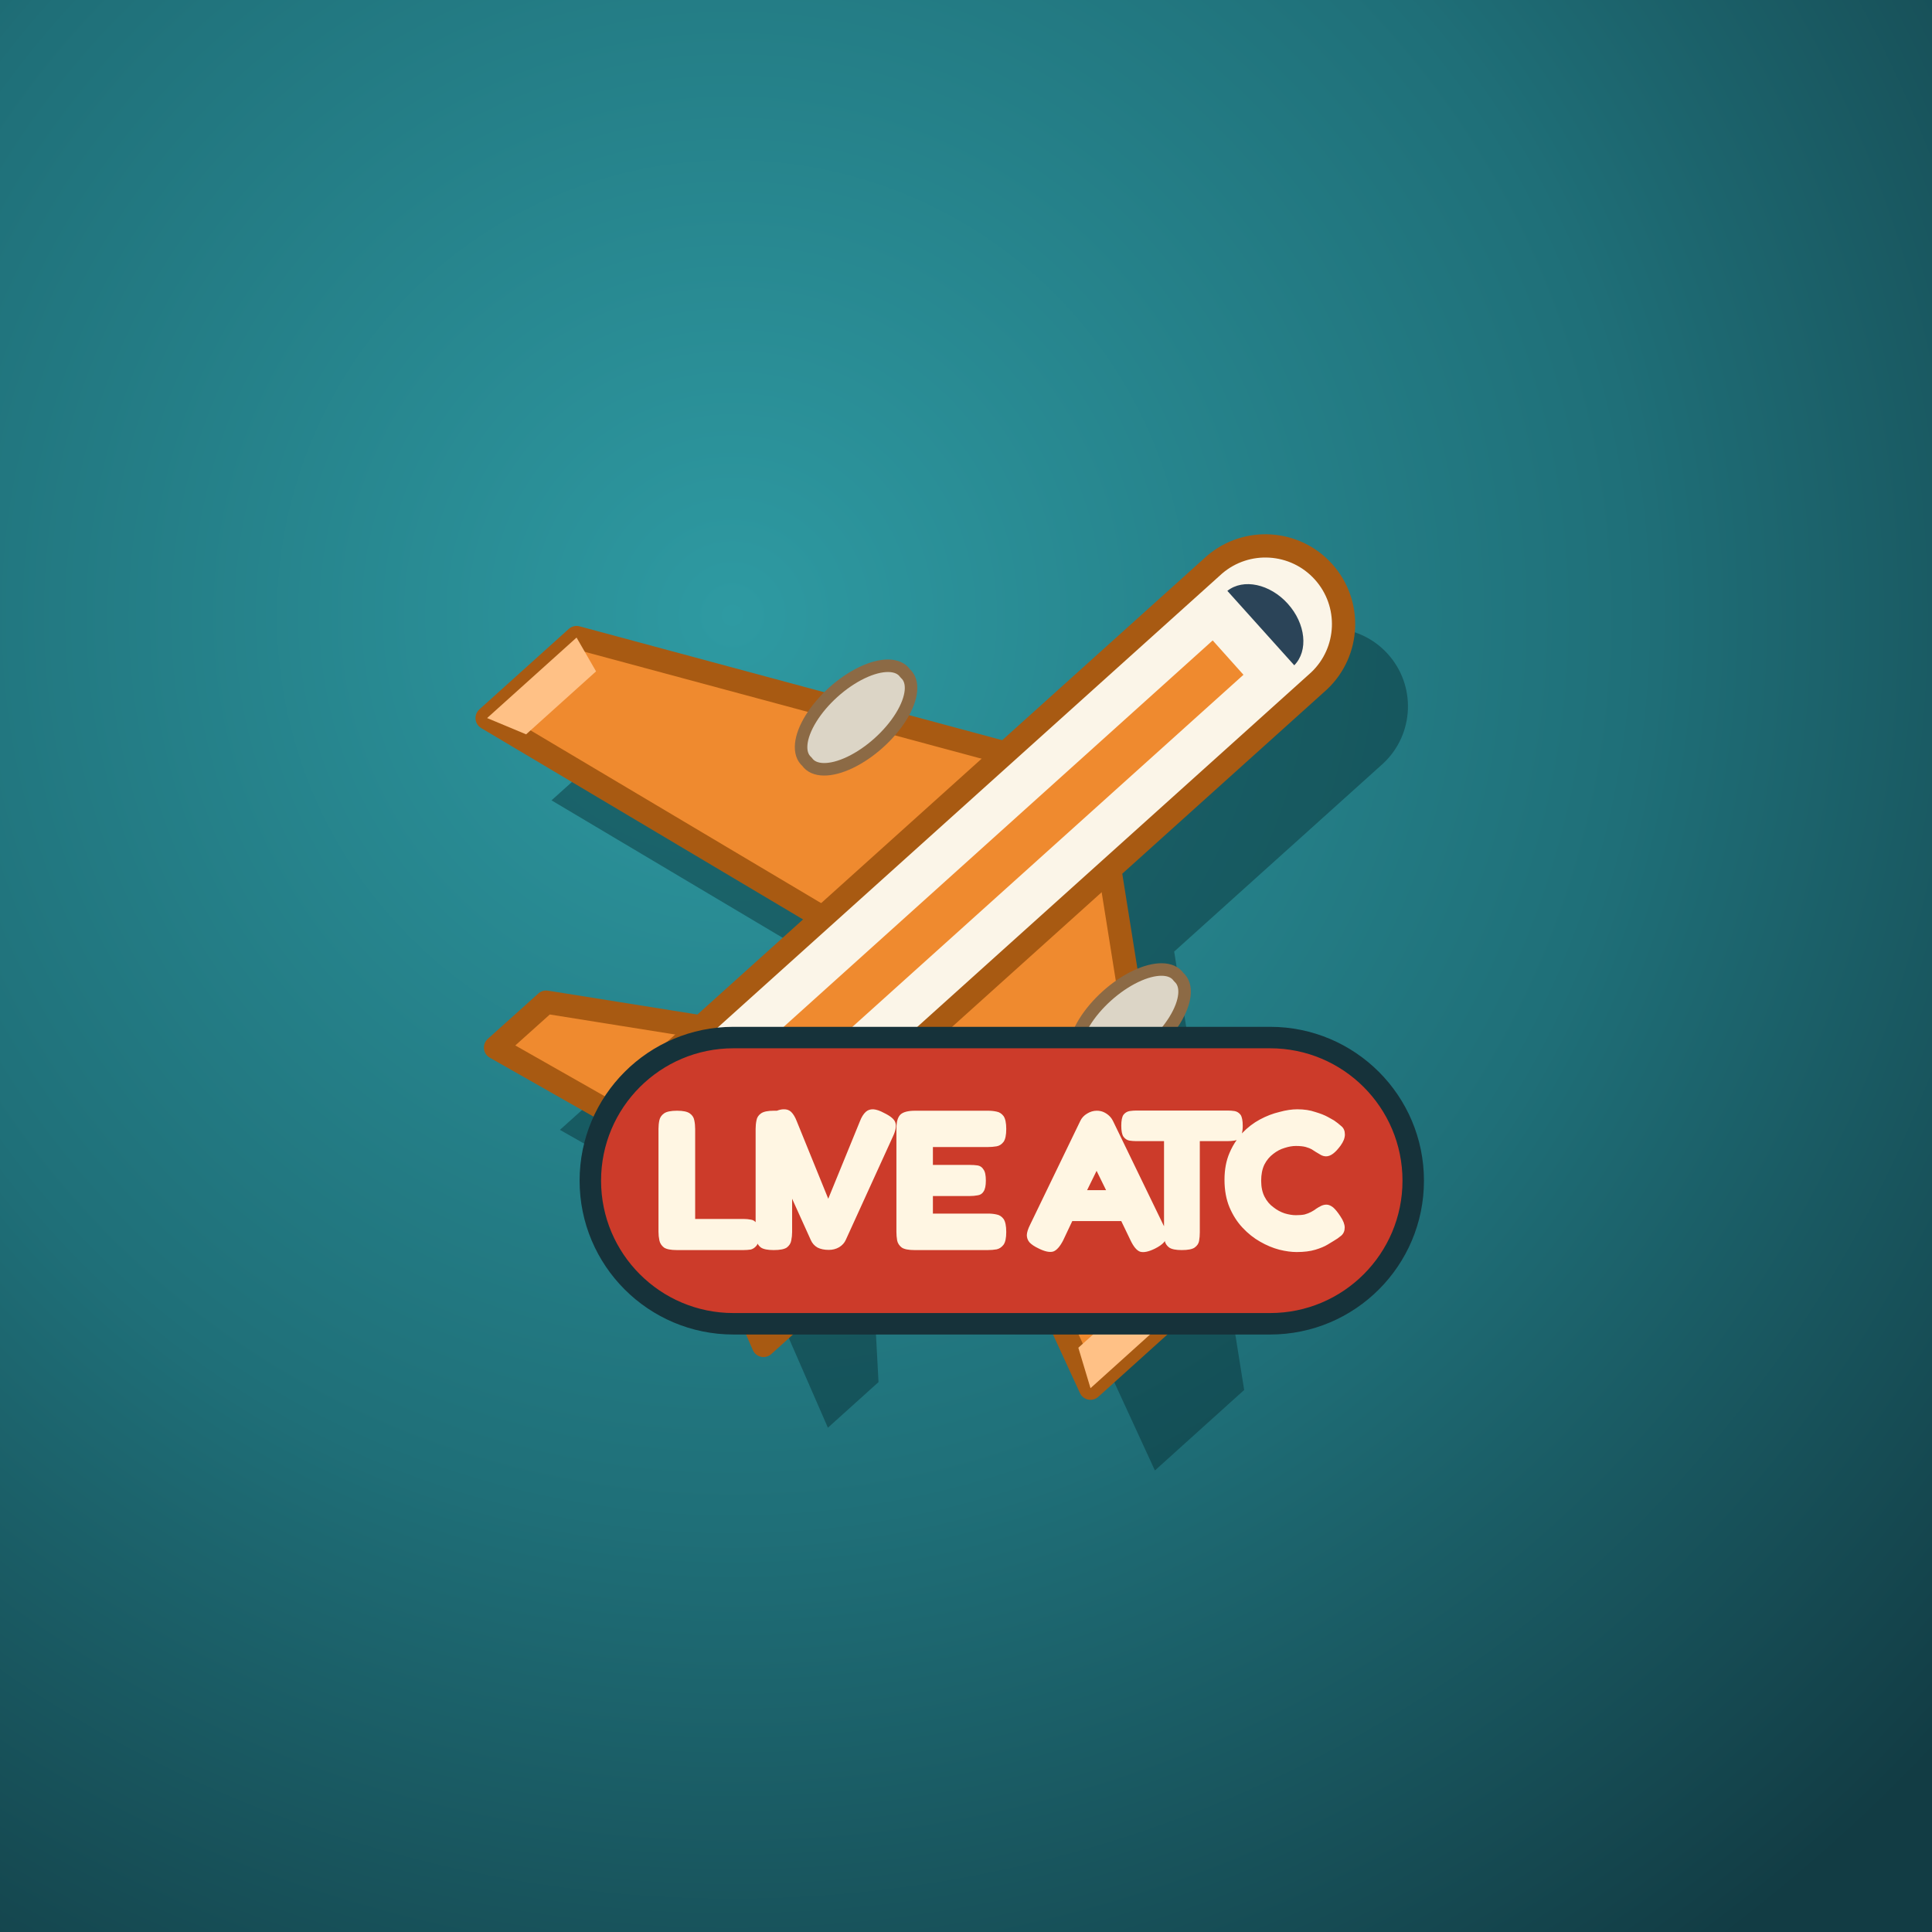
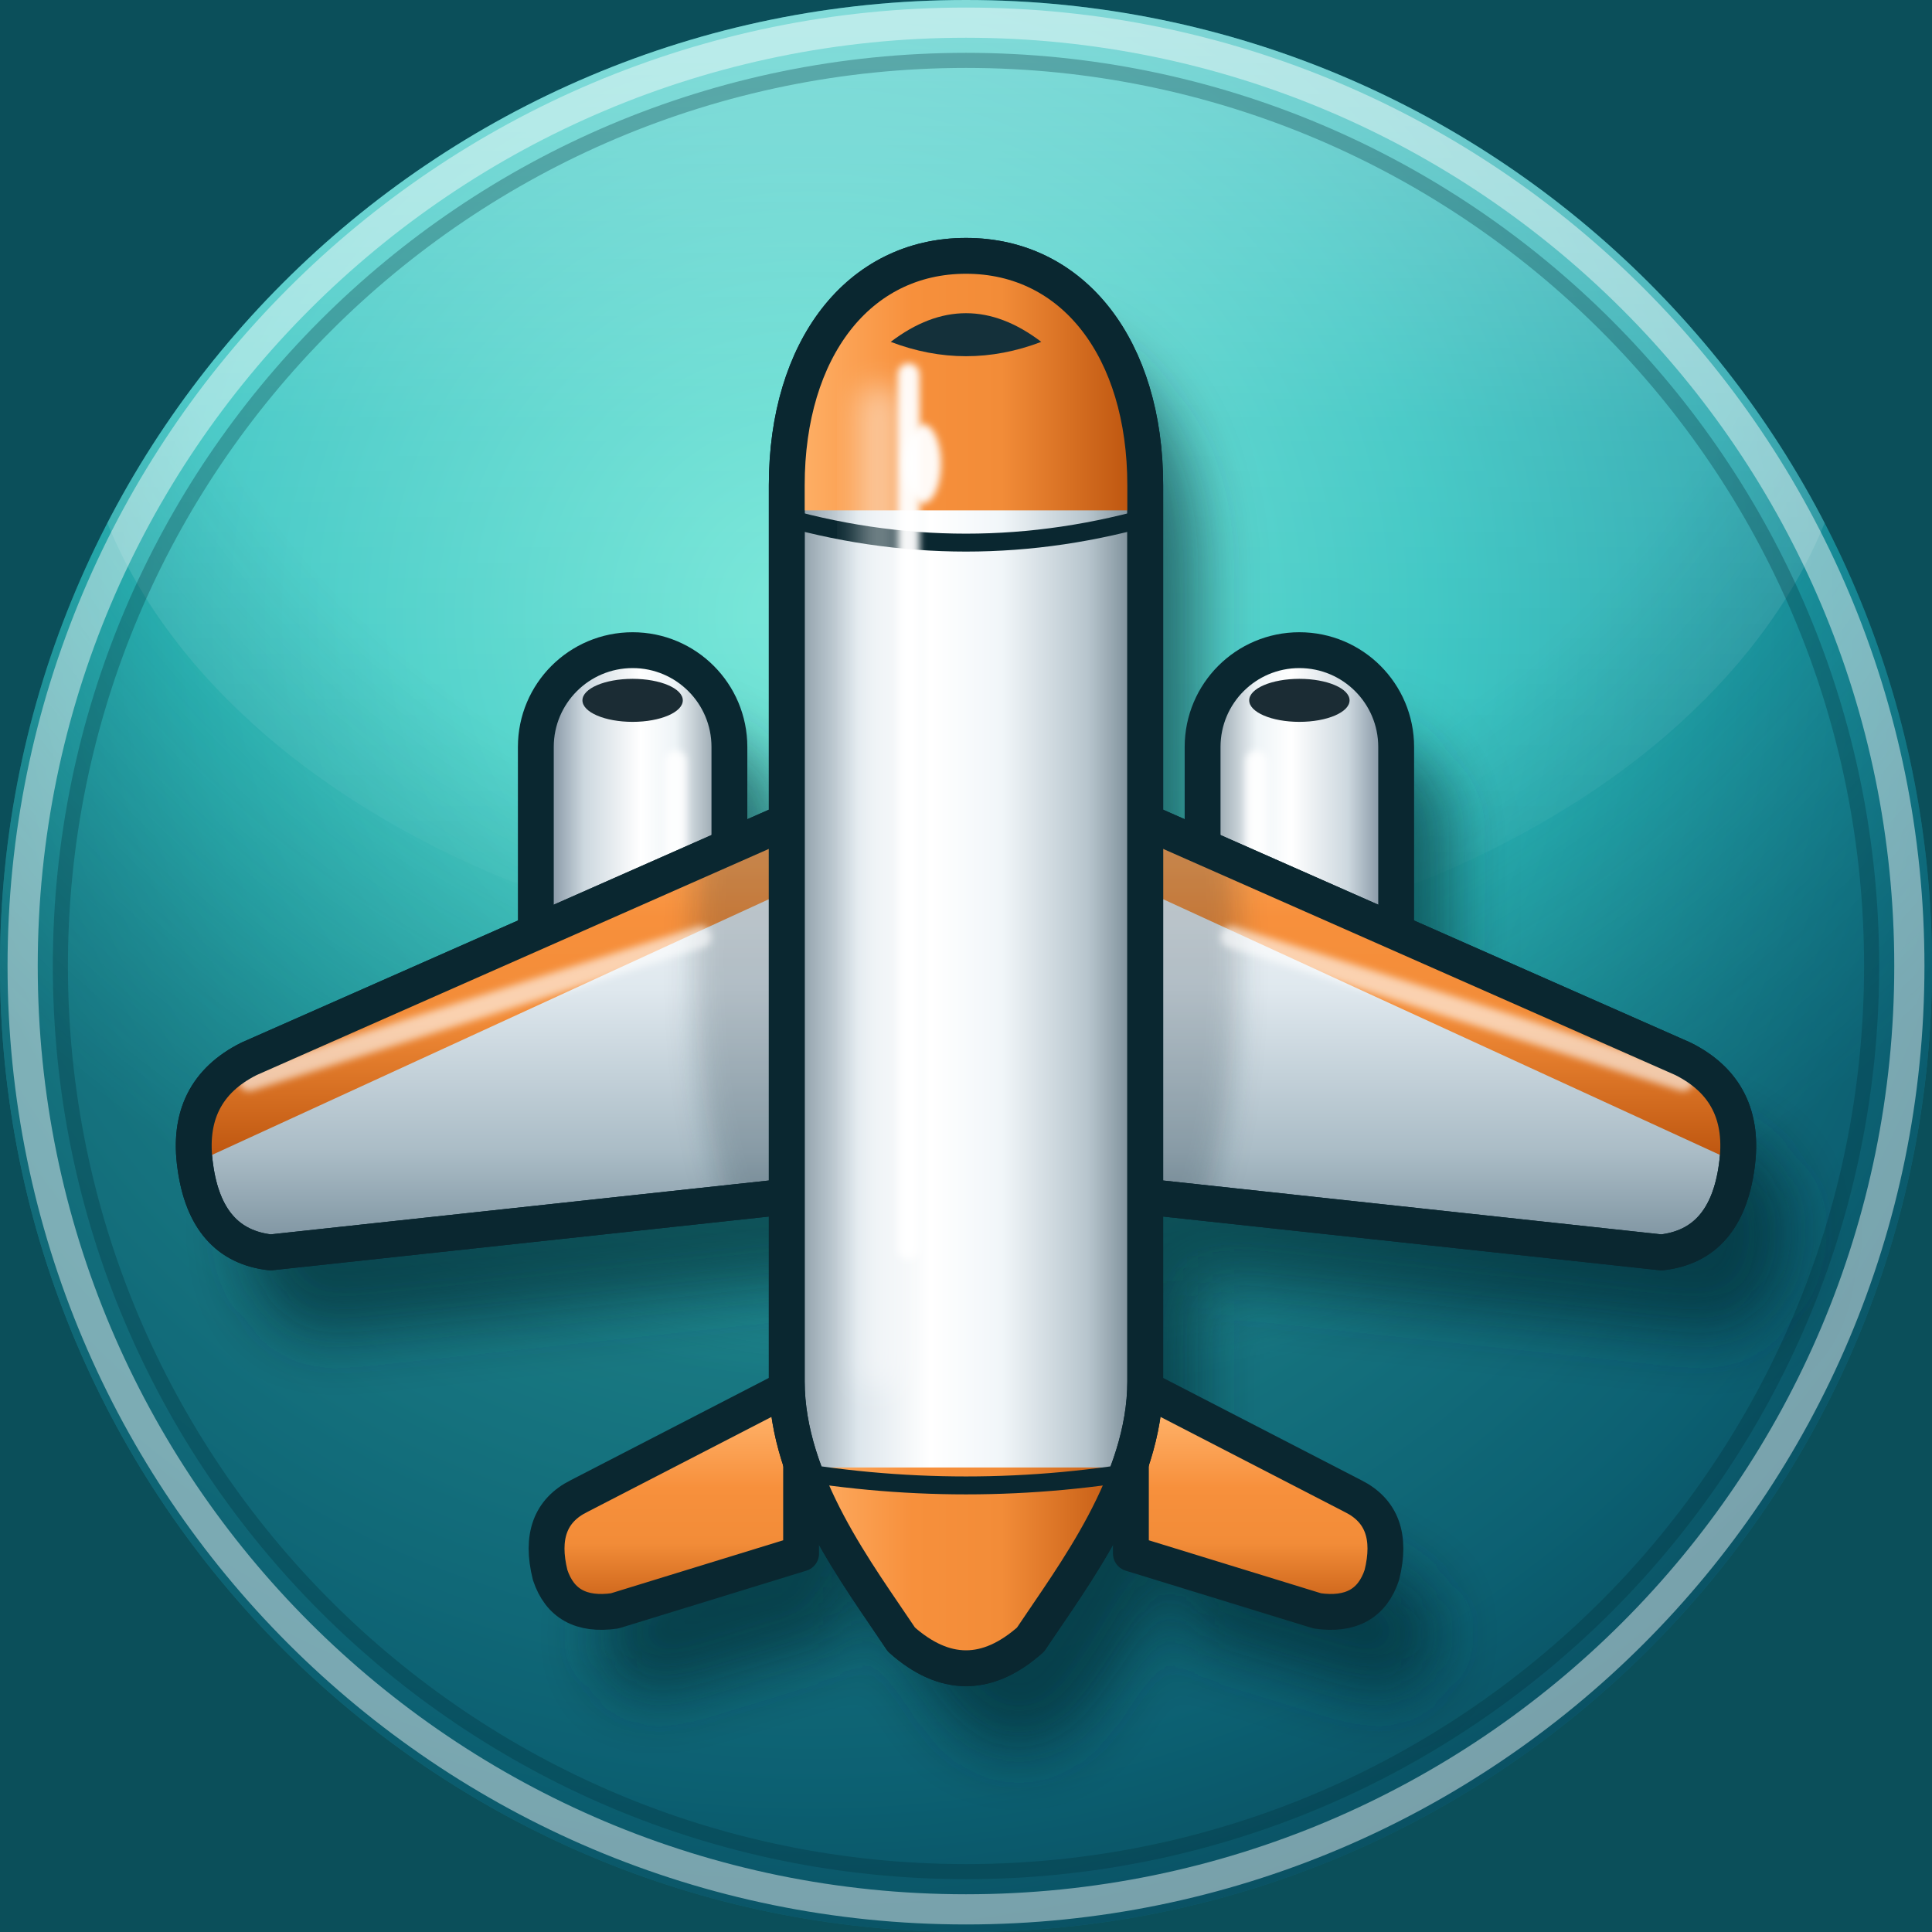
- <svg xmlns="http://www.w3.org/2000/svg" viewBox="0 0 108 108">
+ <svg xmlns="http://www.w3.org/2000/svg" viewBox="0 0 512 512" width="512" height="512">
  <defs>
-     <radialGradient id="sky" cx="38%" cy="32%" r="85%">
-       <stop offset="0" stop-color="#2E9AA2" />
-       <stop offset=".55" stop-color="#1F6F78" />
-       <stop offset="1" stop-color="#123C44" />
+     <radialGradient id="disc" cx="0.42" cy="0.32" r="0.8">
+       <stop offset="0" stop-color="#6fe6d6" />
+       <stop offset="0.4" stop-color="#2fc2bf" />
+       <stop offset="0.75" stop-color="#138c9b" />
+       <stop offset="1" stop-color="#0b5566" />
    </radialGradient>
+     <radialGradient id="lowerDark" gradientUnits="objectBoundingBox" cx="0.5" cy="0" r="0.72">
+       <stop offset="0.62" stop-color="#03243a" stop-opacity="0" />
+       <stop offset="0.9" stop-color="#03243a" stop-opacity="0.32" />
+       <stop offset="1" stop-color="#03243a" stop-opacity="0.42" />
+     </radialGradient>
+     <linearGradient id="shine" x1="0" y1="0" x2="0" y2="1">
+       <stop offset="0" stop-color="#ffffff" stop-opacity="0.55" />
+       <stop offset="0.55" stop-color="#ffffff" stop-opacity="0.14" />
+       <stop offset="1" stop-color="#ffffff" stop-opacity="0" />
+     </linearGradient>
+     <clipPath id="discClip">
+       <circle cx="256" cy="256" r="256" />
+     </clipPath>
+     <filter id="soft" x="-30%" y="-30%" width="160%" height="160%">
+       <feGaussianBlur stdDeviation="8" />
+     </filter>
+     <filter id="b1" x="-50%" y="-50%" width="200%" height="200%">
+       <feGaussianBlur stdDeviation="1" />
+     </filter>
+     <filter id="b4" x="-50%" y="-50%" width="200%" height="200%">
+       <feGaussianBlur stdDeviation="4" />
+     </filter>
+     <path id="fus" d="M0 -196 C30 -196 50 -170 50 -132 L50 118 C50 146 30 172 18 190 Q0 206 -18 190 C-30 172 -50 146 -50 118 L-50 -132 C-50 -170 -30 -196 0 -196 Z" />
+     <path id="wing" d="M46 -40 L200 28 Q218 37 215 58 Q212 80 194 82 L46 66 Z" />
+     <path id="tail" d="M46 118 L108 150 Q120 156 116 172 Q112 184 98 182 L46 166 Z" />
+     <rect id="pod" x="66" y="-86" width="54" height="108" rx="27" />
+     <path id="accw" d="M30 -52 L226 40 L226 62 L30 -28 Z" />
+     <g id="sil">
+       <use href="#fus" />
+       <use href="#wing" />
+       <use href="#wing" transform="scale(-1 1)" />
+       <use href="#tail" />
+       <use href="#tail" transform="scale(-1 1)" />
+       <use href="#pod" />
+       <use href="#pod" transform="scale(-1 1)" />
+     </g>
+     <clipPath id="fusClip">
+       <use href="#fus" />
+     </clipPath>
+     <clipPath id="wingClip">
+       <use href="#wing" />
+       <use href="#wing" transform="scale(-1 1)" />
+     </clipPath>
+     <linearGradient id="gBody" gradientUnits="userSpaceOnUse" x1="-50" y1="0" x2="50" y2="0">
+       <stop offset="0" stop-color="#7d8f9a" />
+       <stop offset="0.2" stop-color="#dde6ec" />
+       <stop offset="0.4" stop-color="#ffffff" />
+       <stop offset="0.6" stop-color="#f1f6f9" />
+       <stop offset="0.84" stop-color="#b7c5cd" />
+       <stop offset="1" stop-color="#6b7e89" />
+     </linearGradient>
+     <linearGradient id="gWing" gradientUnits="userSpaceOnUse" x1="0" y1="-50" x2="0" y2="80">
+       <stop offset="0" stop-color="#ffffff" />
+       <stop offset="0.45" stop-color="#dfe8ee" />
+       <stop offset="0.8" stop-color="#aabcc6" />
+       <stop offset="1" stop-color="#7d93a0" />
+     </linearGradient>
+     <linearGradient id="gTail" gradientUnits="userSpaceOnUse" x1="0" y1="126" x2="0" y2="188">
+       <stop offset="0" stop-color="#ffb36b" />
+       <stop offset="0.35" stop-color="#f7903c" />
+       <stop offset="0.6" stop-color="#f28c38" />
+       <stop offset="1" stop-color="#b8500b" />
+     </linearGradient>
+     <linearGradient id="gPod" x1="0" y1="0" x2="1" y2="0">
+       <stop offset="0" stop-color="#7b8c97" />
+       <stop offset="0.28" stop-color="#eef4f7" />
+       <stop offset="0.46" stop-color="#ffffff" />
+       <stop offset="0.75" stop-color="#cdd8df" />
+       <stop offset="1" stop-color="#66788a" />
+     </linearGradient>
+     <linearGradient id="gAcc" gradientUnits="userSpaceOnUse" x1="-50" y1="0" x2="50" y2="0">
+       <stop offset="0" stop-color="#ffb36b" />
+       <stop offset="0.35" stop-color="#f7903c" />
+       <stop offset="0.6" stop-color="#f28c38" />
+       <stop offset="1" stop-color="#b8500b" />
+     </linearGradient>
+     <linearGradient id="gAccW" gradientUnits="userSpaceOnUse" x1="0" y1="-50" x2="0" y2="60">
+       <stop offset="0" stop-color="#ffb36b" />
+       <stop offset="0.35" stop-color="#f7903c" />
+       <stop offset="0.6" stop-color="#f28c38" />
+       <stop offset="1" stop-color="#b8500b" />
+     </linearGradient>
  </defs>
-   <rect width="108" height="108" fill="url(#sky)" />
-   <path d="M65.49,52.27 L69.55,77.7 L64.56,82.2 L55.09,61.63 L50.29,56.31 L30.83,44.74 L35.83,40.24 L60.7,46.94 Z M48.51,66.05 L49.11,77.26 L46.28,79.81 L42.6,71.37 L39.31,67.71 L31.3,63.16 L34.13,60.62 L45.21,62.39 Z M38.86,65.54 L71.49,36.17 A4.37,4.37 0 0,1 77.34,42.66 L44.71,72.03 A4.37,4.37 0 0,1 38.86,65.54 Z" fill="#06262C" fill-opacity="0.42" />
-   <path d="M61.89,47.67 L65.95,73.1 L60.96,77.6 L51.49,57.03 L46.69,51.71 L27.23,40.14 L32.23,35.64 L57.1,42.34 Z" fill="#EF8A2F" stroke="#A85A12" stroke-width="1.3" stroke-linejoin="round" />
-   <path d="M65.95,73.1 L60.96,77.6 L60.28,75.34 L64.2,71.82 Z M32.23,35.64 L27.23,40.14 L29.41,41.05 L33.32,37.53 Z" fill="#FFC186" />
-   <path d="M60.4,59.56 A3.7,1.79 -42 1,1 65.89,54.62 A3.7,1.79 -42 1,1 60.4,59.56 Z M45.11,42.58 A3.7,1.79 -42 1,1 50.6,37.64 A3.7,1.79 -42 1,1 45.11,42.58 Z" fill="#DCD5C6" stroke="#8C6A45" stroke-width="0.7" stroke-linejoin="round" />
-   <path d="M44.91,61.45 L45.51,72.66 L42.68,75.21 L39,66.77 L35.71,63.11 L27.7,58.56 L30.53,56.02 L41.61,57.79 Z" fill="#EF8A2F" stroke="#A85A12" stroke-width="1.3" stroke-linejoin="round" />
-   <path d="M35.26,60.94 L67.89,31.57 A4.37,4.37 0 0,1 73.74,38.06 L41.11,67.43 A4.37,4.37 0 0,1 35.26,60.94 Z" fill="#FBF5E8" stroke="#A85A12" stroke-width="1.3" stroke-linejoin="round" />
-   <path d="M36.58,63.91 L67.79,35.8 L69.51,37.72 L38.3,65.82 Z" fill="#EF8A2F" />
-   <path d="M34.52,66.14 L40.92,60.37 L42.27,61.87 L35.86,67.64 Z" fill="#A85A12" />
-   <path d="M68.61,33.03 A2.13,2.8 -42 0,1 72.35,37.19 Z" fill="#2B4458" />
-   <path d="M41,58 H71 A8,8 0 0 1 71,74 H41 A8,8 0 0 1 41,58 Z" fill="#CC3B2A" stroke="#16323A" stroke-width="1.2" stroke-linejoin="round" />
-   <path d="M65.03,68.47 Q65.05,68.5 65.07,68.55 L65.07,63.79 L63.52,63.79 Q63.33,63.79 63.13,63.76 Q62.93,63.72 62.8,63.54 Q62.68,63.36 62.68,62.93 Q62.68,62.5 62.8,62.32 Q62.93,62.15 63.14,62.11 Q63.34,62.08 63.53,62.08 L68.62,62.08 Q68.83,62.08 69.02,62.11 Q69.22,62.15 69.35,62.32 Q69.47,62.5 69.47,62.94 Q69.47,63.19 69.42,63.36 Q69.44,63.34 69.45,63.33 Q69.89,62.87 70.43,62.58 Q70.97,62.29 71.52,62.16 Q72.06,62.01 72.52,62.01 Q73.09,62.01 73.52,62.16 Q73.96,62.29 74.23,62.44 Q74.5,62.59 74.57,62.63 Q74.79,62.78 74.99,62.96 Q75.18,63.12 75.18,63.42 Q75.18,63.56 75.12,63.72 Q75.06,63.87 74.94,64.04 Q74.71,64.35 74.52,64.49 Q74.32,64.64 74.13,64.64 Q73.99,64.64 73.85,64.57 Q73.73,64.5 73.53,64.38 Q73.46,64.33 73.33,64.25 Q73.21,64.18 73,64.12 Q72.79,64.06 72.44,64.06 Q72.15,64.06 71.81,64.17 Q71.47,64.27 71.18,64.5 Q70.87,64.73 70.68,65.1 Q70.5,65.48 70.5,66 Q70.5,66.53 70.69,66.9 Q70.88,67.27 71.19,67.49 Q71.48,67.72 71.82,67.83 Q72.16,67.93 72.44,67.93 Q72.73,67.93 72.93,67.89 Q73.14,67.83 73.29,67.75 Q73.46,67.66 73.59,67.56 Q73.71,67.48 73.85,67.41 Q74,67.34 74.15,67.34 Q74.33,67.34 74.53,67.5 Q74.71,67.66 74.92,67.98 Q75.05,68.17 75.11,68.33 Q75.17,68.49 75.17,68.62 Q75.17,68.9 74.98,69.07 Q74.78,69.24 74.55,69.37 Q74.48,69.41 74.22,69.57 Q73.96,69.73 73.53,69.86 Q73.1,69.99 72.48,69.99 Q72.05,69.99 71.52,69.86 Q70.98,69.72 70.44,69.41 Q69.91,69.11 69.46,68.63 Q69.01,68.15 68.73,67.49 Q68.45,66.82 68.45,65.95 Q68.45,65.1 68.73,64.45 Q68.9,64.05 69.13,63.73 Q69.07,63.75 69.01,63.76 Q68.82,63.79 68.61,63.79 L67.07,63.79 L67.07,68.89 Q67.07,69.14 67.03,69.37 Q66.99,69.59 66.78,69.74 Q66.58,69.88 66.06,69.88 Q65.57,69.88 65.36,69.74 Q65.16,69.59 65.11,69.37 Q65.1,69.41 65.06,69.45 Q64.9,69.63 64.56,69.8 Q64.03,70.06 63.73,69.97 Q63.45,69.87 63.19,69.32 L62.68,68.26 L59.94,68.26 L59.43,69.34 Q59.16,69.86 58.88,69.96 Q58.58,70.05 58.06,69.79 Q57.72,69.63 57.55,69.45 Q57.4,69.27 57.4,69.04 Q57.41,68.81 57.58,68.47 L60.38,62.68 Q60.5,62.41 60.77,62.25 Q61.03,62.09 61.31,62.09 Q61.51,62.09 61.68,62.16 Q61.86,62.24 62,62.37 Q62.14,62.5 62.23,62.69 Z M37.84,69.88 Q37.33,69.88 37.12,69.74 Q36.91,69.58 36.86,69.34 Q36.81,69.1 36.81,68.86 L36.81,63.1 Q36.81,62.85 36.86,62.62 Q36.91,62.39 37.12,62.24 Q37.33,62.09 37.85,62.09 Q38.35,62.09 38.56,62.24 Q38.77,62.39 38.81,62.62 Q38.86,62.85 38.86,63.11 L38.86,68.14 L41.57,68.14 Q41.78,68.14 41.98,68.18 Q42.13,68.2 42.24,68.32 L42.24,63.1 Q42.24,62.85 42.29,62.62 Q42.33,62.39 42.54,62.24 Q42.75,62.09 43.26,62.09 Q43.36,62.09 43.43,62.09 Q43.64,62.01 43.81,62.01 Q44.06,62 44.23,62.16 Q44.41,62.34 44.54,62.68 L46.3,67.01 L48.07,62.68 Q48.2,62.34 48.39,62.16 Q48.56,62 48.82,62.01 Q49.08,62.03 49.41,62.21 Q49.97,62.48 50.05,62.75 Q50.15,63.03 49.92,63.52 L47.28,69.31 Q47.17,69.56 46.91,69.72 Q46.65,69.87 46.33,69.87 Q45.96,69.87 45.7,69.74 Q45.44,69.59 45.32,69.31 L44.28,67.01 L44.28,68.87 Q44.28,69.11 44.23,69.35 Q44.19,69.58 43.98,69.74 Q43.77,69.88 43.25,69.88 Q42.75,69.88 42.54,69.74 Q42.41,69.64 42.35,69.52 Q42.33,69.58 42.3,69.62 Q42.16,69.8 41.97,69.85 Q41.77,69.88 41.56,69.88 Z M51.12,69.88 Q50.62,69.88 50.41,69.74 Q50.2,69.58 50.15,69.34 Q50.11,69.1 50.11,68.86 L50.11,63.1 Q50.11,62.52 50.34,62.3 Q50.57,62.09 51.16,62.09 L55.23,62.09 Q55.49,62.09 55.71,62.14 Q55.94,62.18 56.1,62.39 Q56.25,62.61 56.25,63.11 Q56.25,63.62 56.1,63.83 Q55.94,64.04 55.71,64.08 Q55.47,64.12 55.22,64.12 L52.15,64.12 L52.15,65.12 L54.21,65.12 Q54.46,65.12 54.66,65.15 Q54.87,65.19 54.98,65.38 Q55.11,65.55 55.11,66 Q55.11,66.42 54.98,66.61 Q54.87,66.79 54.65,66.82 Q54.44,66.86 54.18,66.86 L52.15,66.86 L52.15,67.84 L55.23,67.84 Q55.49,67.84 55.71,67.89 Q55.94,67.93 56.1,68.14 Q56.25,68.36 56.25,68.87 Q56.25,69.37 56.1,69.58 Q55.94,69.79 55.71,69.84 Q55.47,69.88 55.22,69.88 Z M61.83,66.53 L61.3,65.45 L60.77,66.53 L61.83,66.53 Z" fill="#FFF6E3" />
+   <rect width="512" height="512" fill="#0b4f5a" />
+   <circle cx="256" cy="256" r="256" fill="url(#disc)" />
+   <circle cx="256" cy="256" r="256" fill="url(#lowerDark)" />
+   <g clip-path="url(#discClip)">
+     <ellipse cx="256" cy="96" rx="236" ry="160" fill="url(#shine)" />
+   </g>
+   <circle cx="256" cy="256" r="250" fill="none" stroke="#ffffff" stroke-opacity="0.45" stroke-width="8" />
+   <circle cx="256" cy="256" r="240" fill="none" stroke="#03303a" stroke-opacity="0.3" stroke-width="4" />
+   <g filter="url(#soft)" opacity="0.6">
+     <use href="#sil" transform="translate(270 276) scale(0.95)" fill="#04262e" />
+   </g>
+   <g id="plane" transform="translate(256 254) scale(0.95)" stroke="#0a2730" stroke-width="10" stroke-linejoin="round" stroke-linecap="round">
+     <use href="#tail" fill="url(#gTail)" />
+     <use href="#tail" transform="scale(-1 1)" fill="url(#gTail)" />
+     <use href="#pod" fill="url(#gPod)" />
+     <use href="#pod" transform="scale(-1 1)" fill="url(#gPod)" />
+     <g stroke="none">
+       <ellipse cx="93" cy="-72" rx="14" ry="6" fill="#1b2c34" />
+       <ellipse cx="-93" cy="-72" rx="14" ry="6" fill="#1b2c34" />
+       <rect x="78" y="-58" width="6" height="76" rx="3" fill="#ffffff" opacity="0.9" filter="url(#b1)" />
+       <rect x="-84" y="-58" width="6" height="76" rx="3" fill="#ffffff" opacity="0.9" filter="url(#b1)" />
+     </g>
+     <use href="#wing" fill="url(#gWing)" />
+     <use href="#wing" transform="scale(-1 1)" fill="url(#gWing)" />
+     <g clip-path="url(#wingClip)">
+       <use href="#accw" fill="url(#gAccW)" stroke="none" />
+       <use href="#accw" transform="scale(-1 1)" fill="url(#gAccW)" stroke="none" />
+       <ellipse cx="50" cy="0" rx="26" ry="90" fill="#0a2730" opacity="0.22" stroke="none" filter="url(#b4)" />
+       <ellipse cx="-50" cy="0" rx="26" ry="90" fill="#0a2730" opacity="0.22" stroke="none" filter="url(#b4)" />
+       <g stroke="none" fill="none">
+         <path d="M74 -6 L200 34" stroke="#ffffff" stroke-opacity="0.6" stroke-width="6" filter="url(#b1)" />
+         <path d="M-74 -6 L-200 34" stroke="#ffffff" stroke-opacity="0.6" stroke-width="6" filter="url(#b1)" />
+       </g>
+     </g>
+     <use href="#wing" fill="none" />
+     <use href="#wing" transform="scale(-1 1)" fill="none" />
+     <use href="#fus" fill="url(#gBody)" />
+     <g clip-path="url(#fusClip)" stroke="none">
+       <rect x="-60" y="-240" width="120" height="115" fill="url(#gAcc)" />
+       <rect x="-60" y="142" width="120" height="84" fill="url(#gAcc)" />
+       <path d="M-54 -124 Q0 -108 54 -124" fill="none" stroke="#0a2730" stroke-width="5" />
+       <path d="M-54 142 Q0 152 54 142" fill="none" stroke="#0a2730" stroke-width="5" />
+       <rect x="-30" y="-160" width="12" height="280" rx="6" fill="#ffffff" opacity="0.45" filter="url(#b4)" />
+       <rect x="-19" y="-166" width="6" height="250" rx="3" fill="#ffffff" opacity="0.95" filter="url(#b1)" />
+       <ellipse cx="-12" cy="-138" rx="5" ry="11" fill="#ffffff" opacity="0.95" filter="url(#b1)" />
+       <path d="M-21,-172 Q0,-188 21,-172 Q0,-164 -21,-172 Z" fill="#14303a" />
+     </g>
+     <use href="#fus" fill="none" />
+   </g>
</svg>
